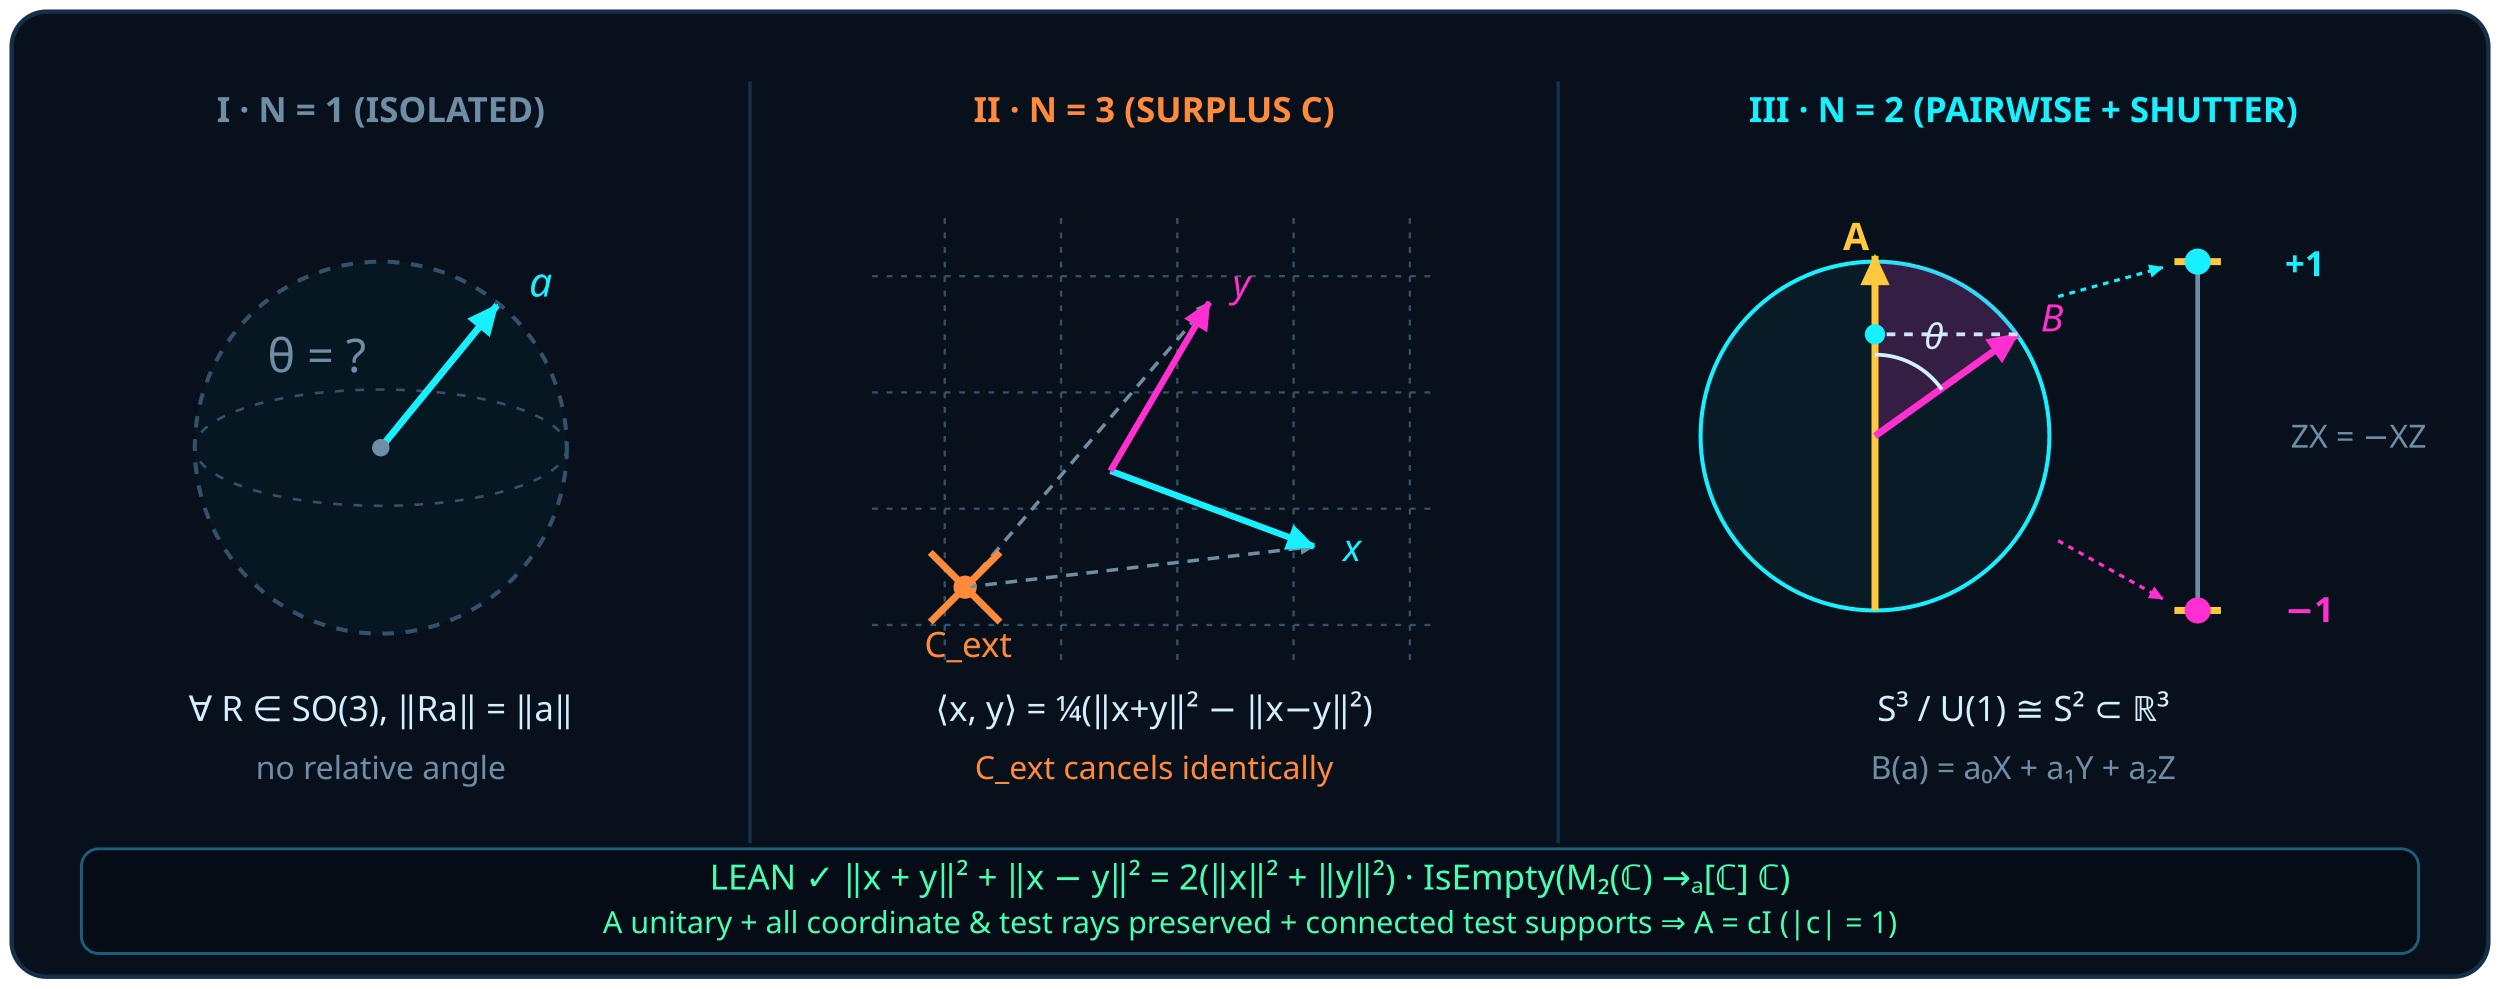
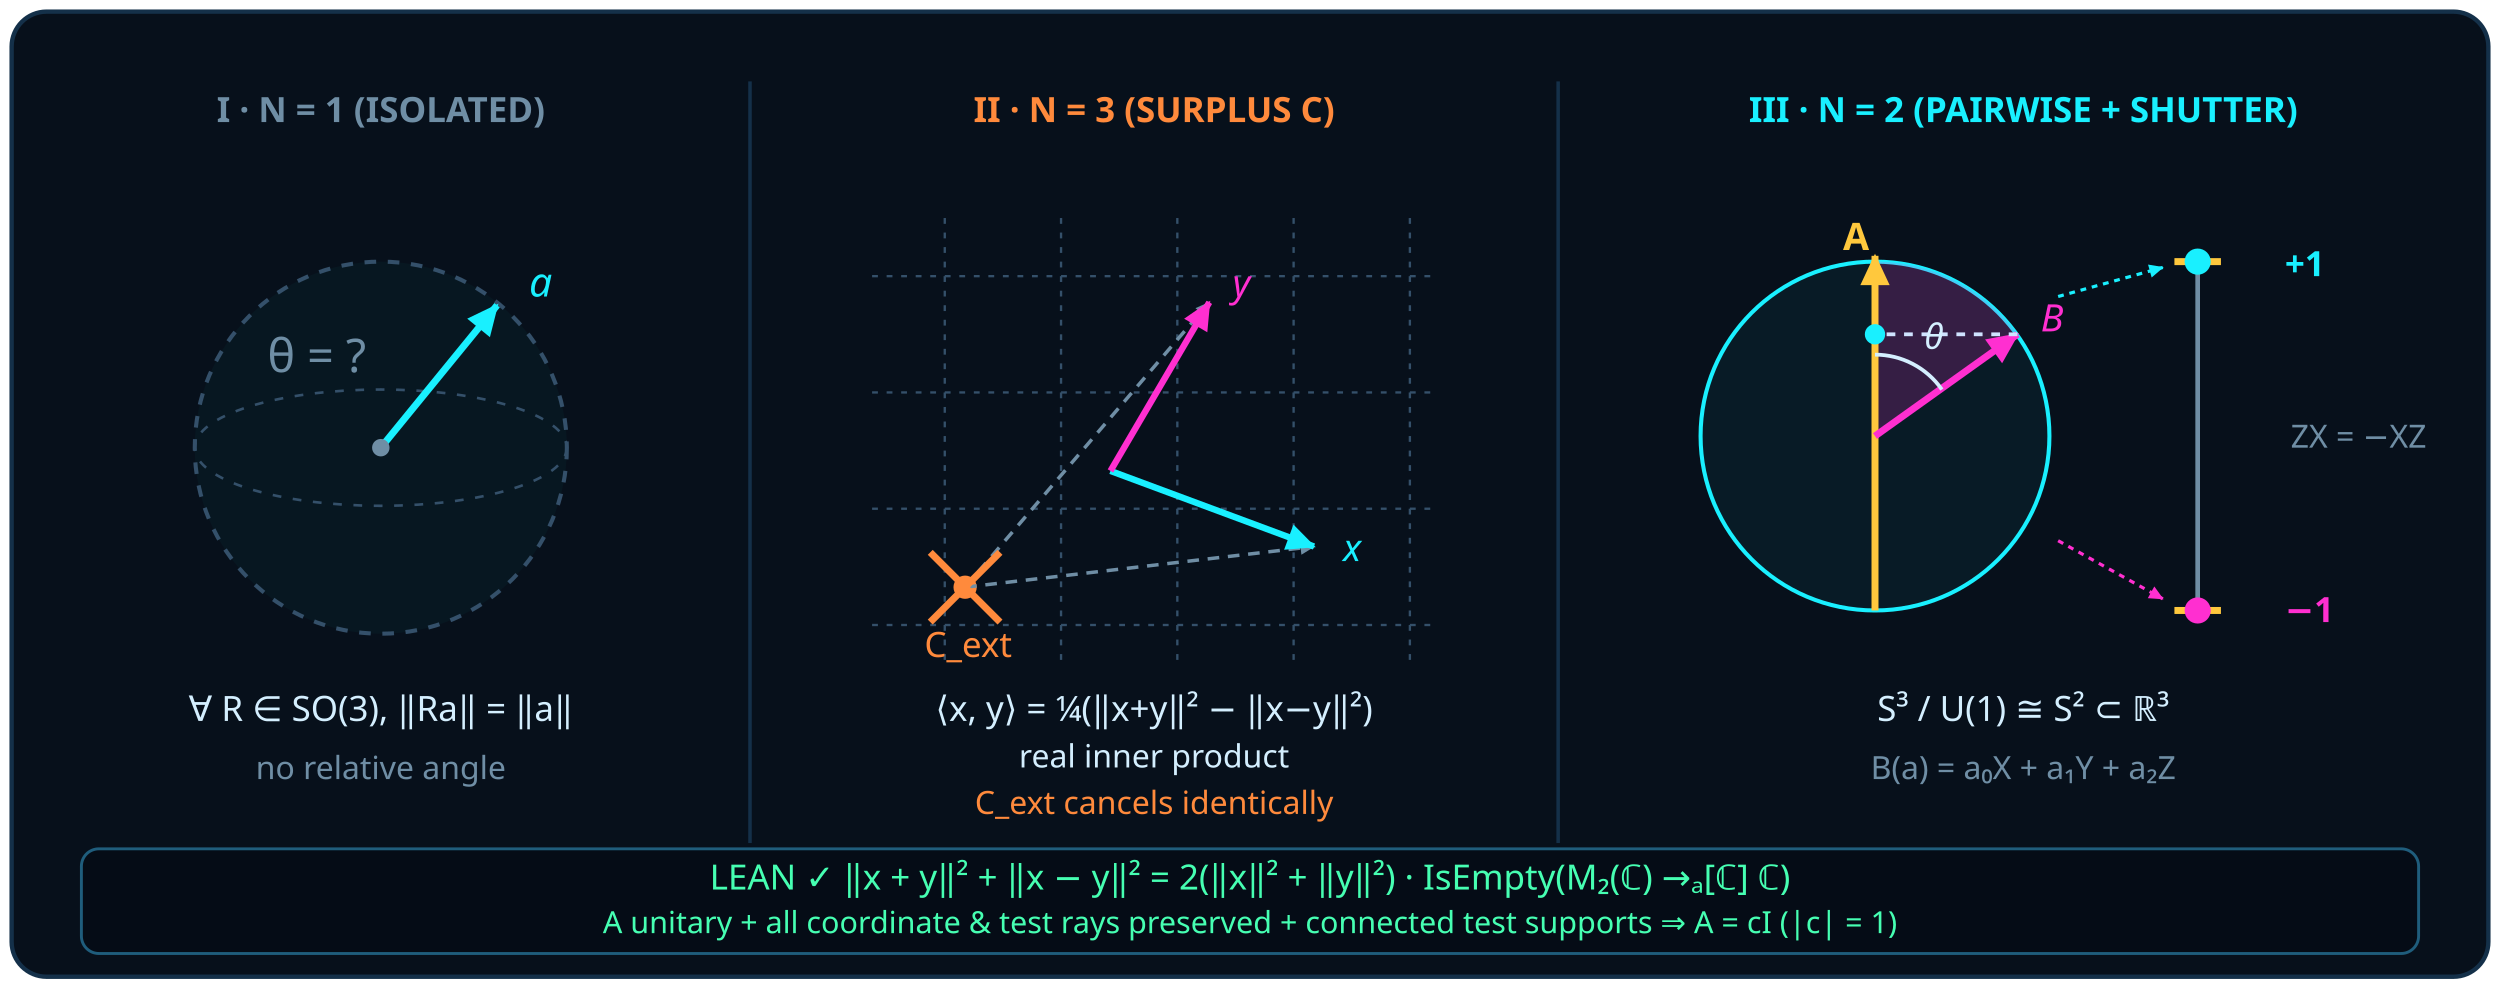
<svg xmlns="http://www.w3.org/2000/svg" viewBox="0 0 860 340" width="860" height="340">
  <defs>
    <marker id="p1-cyan" viewBox="0 0 10 10" refX="8" refY="5" markerWidth="6" markerHeight="6" orient="auto-start-reverse">
      <path d="M1 1.5L8.5 5L1 8.5Z" fill="#19f0ff" />
    </marker>
    <marker id="p1-mag" viewBox="0 0 10 10" refX="8" refY="5" markerWidth="6" markerHeight="6" orient="auto-start-reverse">
      <path d="M1 1.5L8.5 5L1 8.5Z" fill="#ff2fd0" />
    </marker>
    <marker id="p1-amb" viewBox="0 0 10 10" refX="8" refY="5" markerWidth="6" markerHeight="6" orient="auto-start-reverse">
      <path d="M1 1.5L8.5 5L1 8.5Z" fill="#ffc83d" />
    </marker>
    <marker id="p1-dim" viewBox="0 0 10 10" refX="8" refY="5" markerWidth="5.5" markerHeight="5.5" orient="auto">
      <path d="M1 1.5L8.5 5L1 8.5Z" fill="#6f8ea5" />
    </marker>
  </defs>
  <rect x="4" y="4" width="852" height="332" rx="12" fill="#07101b" stroke="#143049" stroke-width="1.5" />
  <line x1="258" y1="28" x2="258" y2="290" stroke="#143049" stroke-width="1.2" />
  <line x1="536" y1="28" x2="536" y2="290" stroke="#143049" stroke-width="1.2" />
  <g font-family="JetBrains Mono, ui-monospace, SFMono-Regular, Menlo, system-ui, sans-serif">
    <text x="131" y="42" text-anchor="middle" font-size="12" font-weight="600" fill="#6f8ea5">I · N = 1 (ISOLATED)</text>
    <circle cx="131" cy="154" r="64" fill="#19f0ff" fill-opacity="0.03" stroke="#34506a" stroke-width="1.4" stroke-dasharray="4 4" />
    <ellipse cx="131" cy="154" rx="64" ry="20" fill="none" stroke="#34506a" stroke-width="0.9" stroke-dasharray="3 4" />
    <line x1="131" y1="154" x2="171" y2="105" stroke="#19f0ff" stroke-width="2.4" marker-end="url(#p1-cyan)" />
    <circle cx="131" cy="154" r="3" fill="#6f8ea5" />
    <text x="182" y="102" font-size="14" font-style="italic" fill="#19f0ff">a</text>
    <text x="92" y="128" font-size="16" fill="#6f8ea5">θ = ?</text>
    <text x="131" y="248" text-anchor="middle" font-size="12" fill="#d4efff">∀ R ∈ SO(3), ‖Ra‖ = ‖a‖</text>
    <text x="131" y="268" text-anchor="middle" font-size="11" fill="#6f8ea5">no relative angle</text>
    <text x="397" y="42" text-anchor="middle" font-size="12" font-weight="600" fill="#ff8a3c">II · N = 3 (SURPLUS C)</text>
    <g stroke="#34506a" stroke-width="0.8" stroke-dasharray="2 3">
      <path d="M300 95H494M300 135H494M300 175H494M300 215H494" />
      <path d="M325 75V228M365 75V228M405 75V228M445 75V228M485 75V228" />
    </g>
    <circle cx="332" cy="202" r="4" fill="#ff8a3c" />
    <line x1="332" y1="202" x2="452" y2="188" stroke="#6f8ea5" stroke-width="1.2" stroke-dasharray="4 3" marker-end="url(#p1-dim)" />
    <line x1="332" y1="202" x2="416" y2="104" stroke="#6f8ea5" stroke-width="1.2" stroke-dasharray="4 3" marker-end="url(#p1-dim)" />
    <line x1="382" y1="162" x2="452" y2="188" stroke="#19f0ff" stroke-width="2.2" marker-end="url(#p1-cyan)" />
    <line x1="382" y1="162" x2="416" y2="104" stroke="#ff2fd0" stroke-width="2.2" marker-end="url(#p1-mag)" />
    <path d="M320 190L344 214M344 190L320 214" stroke="#ff8a3c" stroke-width="2.4" />
    <text x="318" y="226" font-size="12" fill="#ff8a3c">C_ext</text>
    <text x="462" y="193" font-size="13" font-style="italic" fill="#19f0ff">x</text>
    <text x="424" y="102" font-size="13" font-style="italic" fill="#ff2fd0">y</text>
    <text x="397" y="248" text-anchor="middle" font-size="12" fill="#d4efff">⟨x, y⟩ = ¼(‖x+y‖² − ‖x−y‖²)</text>
-     <text x="397" y="268" text-anchor="middle" font-size="11" fill="#ff8a3c">C_ext cancels identically</text>
+     <text x="397" y="264" text-anchor="middle" font-size="11" fill="#d4efff">real inner product</text>
+     <text x="397" y="280" text-anchor="middle" font-size="11" fill="#ff8a3c">C_ext cancels identically</text>
    <text x="696" y="42" text-anchor="middle" font-size="12" font-weight="600" fill="#19f0ff">III · N = 2 (PAIRWISE + SHUTTER)</text>
    <circle cx="645" cy="150" r="60" fill="#19f0ff" fill-opacity="0.05" stroke="#19f0ff" stroke-width="1.4" />
    <path d="M645 150 L645 90 A60 60 0 0 1 694 115 Z" fill="#ff2fd0" fill-opacity="0.18" />
    <line x1="645" y1="210" x2="645" y2="88" stroke="#ffc83d" stroke-width="2.4" marker-end="url(#p1-amb)" />
    <line x1="645" y1="150" x2="694" y2="115" stroke="#ff2fd0" stroke-width="2.4" marker-end="url(#p1-mag)" />
    <line x1="694" y1="115" x2="645" y2="115" stroke="#cfe3ff" stroke-width="1.3" stroke-dasharray="3 3" />
    <circle cx="645" cy="115" r="3.5" fill="#19f0ff" />
    <path d="M645 122 A28 28 0 0 1 668 134" fill="none" stroke="#d4efff" stroke-width="1.3" />
    <text x="662" y="120" font-size="12" font-style="italic" fill="#d4efff">θ</text>
    <text x="634" y="86" font-size="13" font-weight="600" fill="#ffc83d">A</text>
    <text x="702" y="114" font-size="13" font-style="italic" fill="#ff2fd0">B</text>
    <line x1="756" y1="90" x2="756" y2="210" stroke="#6f8ea5" stroke-width="1.6" />
    <line x1="748" y1="90" x2="764" y2="90" stroke="#ffc83d" stroke-width="2.4" />
    <line x1="748" y1="210" x2="764" y2="210" stroke="#ffc83d" stroke-width="2.4" />
    <circle cx="756" cy="90" r="4.5" fill="#19f0ff" />
    <circle cx="756" cy="210" r="4.5" fill="#ff2fd0" />
    <line x1="708" y1="102" x2="744" y2="92" stroke="#19f0ff" stroke-width="1.1" stroke-dasharray="2 2" marker-end="url(#p1-cyan)" />
    <line x1="708" y1="186" x2="744" y2="206" stroke="#ff2fd0" stroke-width="1.1" stroke-dasharray="2 2" marker-end="url(#p1-mag)" />
    <text x="786" y="95" font-size="12" font-weight="600" fill="#19f0ff">+1</text>
    <text x="786" y="214" font-size="12" font-weight="600" fill="#ff2fd0">−1</text>
    <text x="788" y="154" font-size="11" fill="#6f8ea5">ZX = −XZ</text>
    <text x="696" y="248" text-anchor="middle" font-size="12" fill="#d4efff">S³ / U(1) ≅ S² ⊂ ℝ³</text>
    <text x="696" y="268" text-anchor="middle" font-size="11" fill="#6f8ea5">B(a) = a₀X + a₁Y + a₂Z</text>
    <rect x="28" y="292" width="804" height="36" rx="6" fill="#050c16" stroke="#1f5d7c" stroke-width="1" />
    <text x="430" y="306" text-anchor="middle" font-size="12" fill="#46ffb2">LEAN ✓  ‖x + y‖² + ‖x − y‖² = 2(‖x‖² + ‖y‖²)   ·   IsEmpty(M₂(ℂ) →ₐ[ℂ] ℂ)</text>
    <text x="430" y="321" text-anchor="middle" font-size="10.5" fill="#46ffb2">A unitary + all coordinate &amp; test rays preserved + connected test supports ⇒ A = cI (|c| = 1)</text>
  </g>
</svg>
